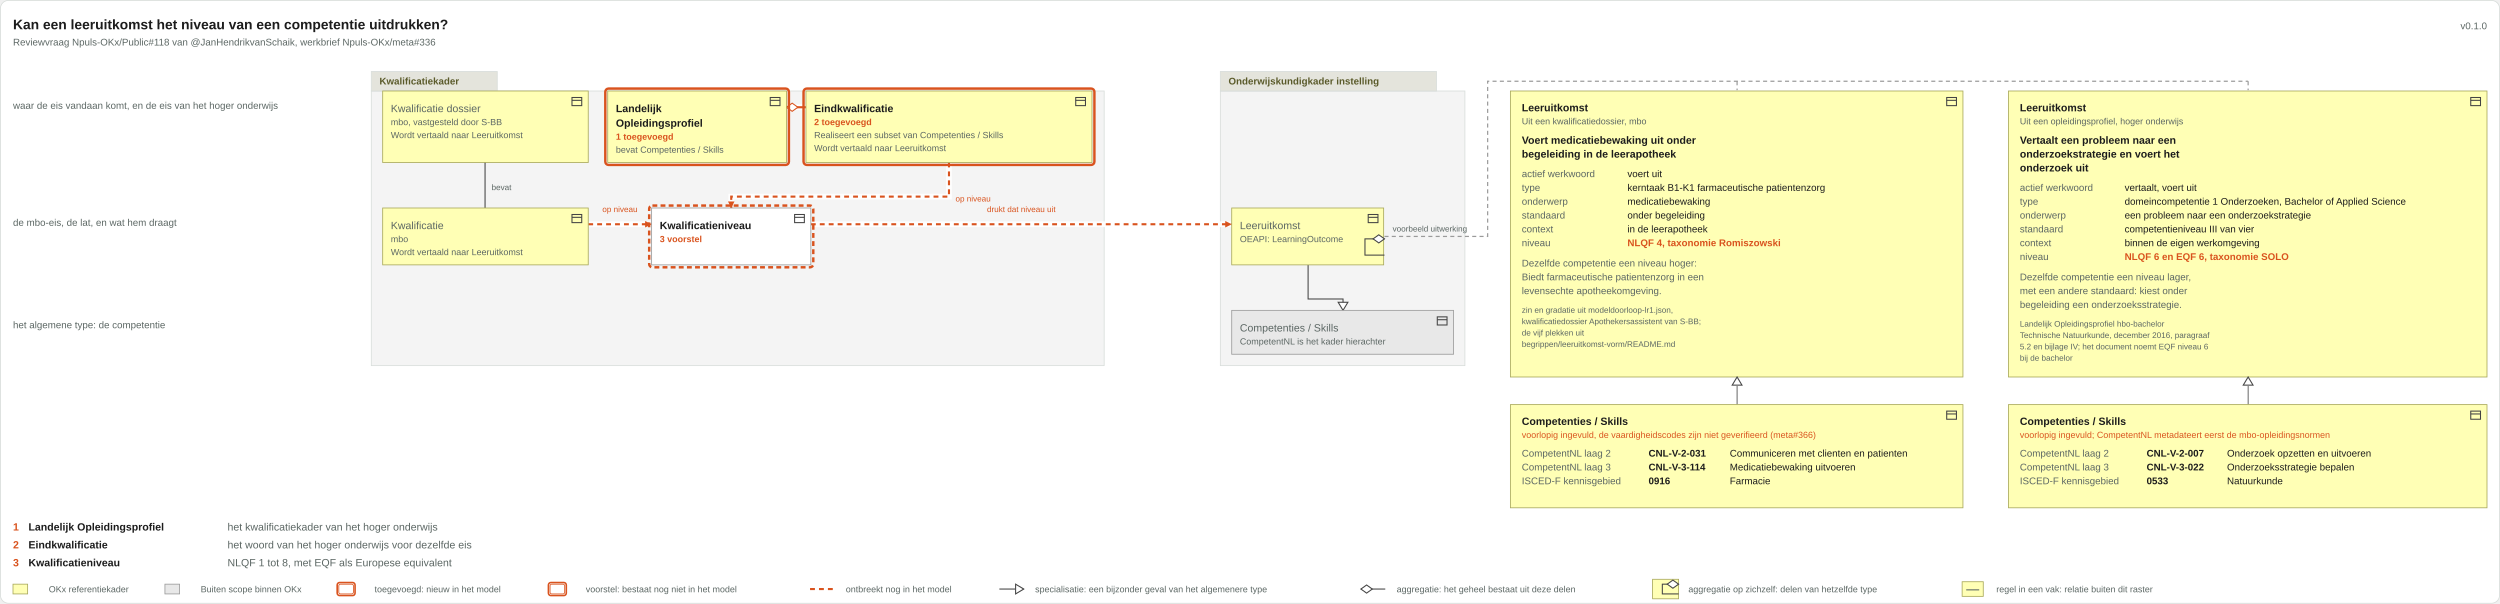
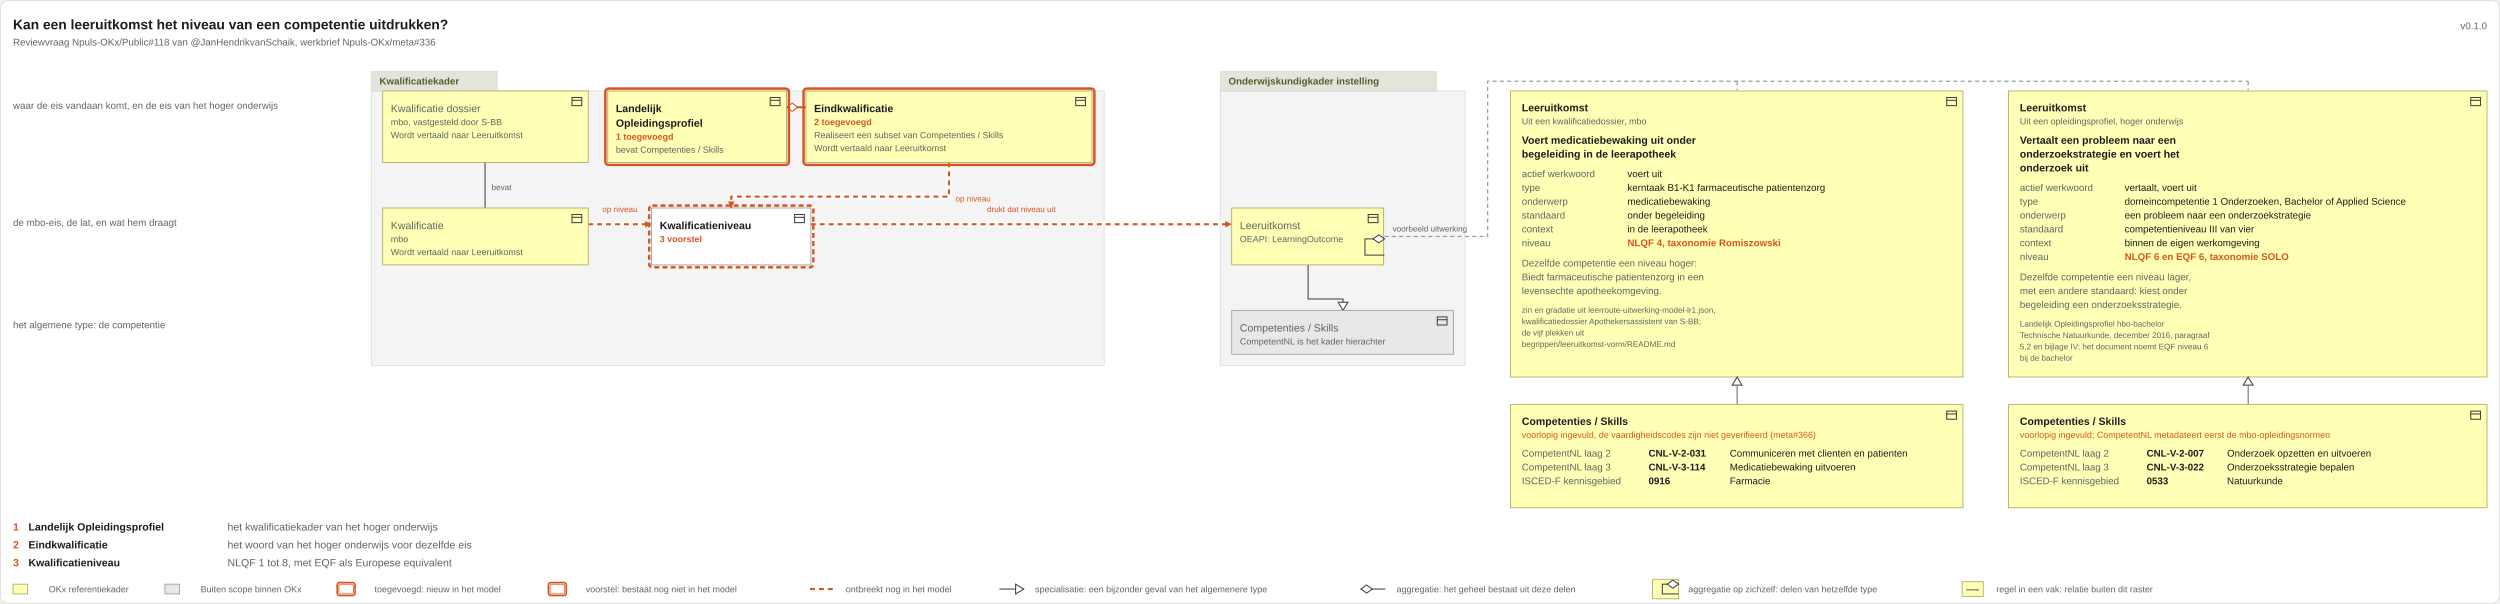
<svg xmlns="http://www.w3.org/2000/svg" viewBox="0 0 3077 743" width="3077" height="743">
  <rect x="0.5" y="0.5" width="3076" height="742" rx="10" fill="#ffffff" stroke="#d8ddda" />
  <text x="16" y="36" font-family="Arial, Helvetica, sans-serif" font-size="17" font-weight="bold" fill="#1c1c1c" text-anchor="start">Kan een leeruitkomst het niveau van een competentie uitdrukken?</text>
  <text x="16" y="56" font-family="Arial, Helvetica, sans-serif" font-size="12" fill="#5b6663" text-anchor="start">Reviewvraag Npuls-OKx/Public#118 van @JanHendrikvanSchaik, werkbrief Npuls-OKx/meta#336</text>
  <text x="3061" y="36" font-family="Arial, Helvetica, sans-serif" font-size="12" fill="#5b6663" text-anchor="end">v0.1.0</text>
  <g class="groepering">
    <rect x="457" y="112" width="902" height="338" rx="0" fill="#f4f4f4" stroke="#d8ddda" />
    <rect x="457" y="88" width="155" height="24" rx="0" fill="#e4e4dc" stroke="#d8ddda" />
    <text x="467" y="104" font-family="Arial, Helvetica, sans-serif" font-size="12" font-weight="bold" fill="#5a5a2a" text-anchor="start">Kwalificatiekader</text>
  </g>
  <g class="groepering">
    <rect x="1502" y="112" width="301" height="338" rx="0" fill="#f4f4f4" stroke="#d8ddda" />
    <rect x="1502" y="88" width="266" height="24" rx="0" fill="#e4e4dc" stroke="#d8ddda" />
    <text x="1512" y="104" font-family="Arial, Helvetica, sans-serif" font-size="12" font-weight="bold" fill="#5a5a2a" text-anchor="start">Onderwijskundigkader instelling</text>
  </g>
  <g class="voorbeeld">
    <rect x="1859" y="112" width="557" height="352" rx="0" fill="#ffffb5" stroke="#a8a85a" />
    <g transform="translate(2394,117)" fill="none" stroke="#444" stroke-width="1.3">
      <rect x="2" y="3" width="12" height="10" />
      <path d="M2 6.5h12" />
    </g>
    <text x="1873" y="137" font-family="Arial, Helvetica, sans-serif" font-size="13" font-weight="bold" fill="#1c1c1c" text-anchor="start">Leeruitkomst</text>
    <text x="1873" y="153" font-family="Arial, Helvetica, sans-serif" font-size="11" fill="#5b6663" text-anchor="start">Uit een kwalificatiedossier, mbo</text>
    <text x="1873" y="177" font-family="Arial, Helvetica, sans-serif" font-size="13" font-weight="bold" fill="#1c1c1c" text-anchor="start">Voert medicatiebewaking uit onder</text>
    <text x="1873" y="194" font-family="Arial, Helvetica, sans-serif" font-size="13" font-weight="bold" fill="#1c1c1c" text-anchor="start">begeleiding in de leerapotheek</text>
    <text x="1873" y="218" font-family="Arial, Helvetica, sans-serif" font-size="12" fill="#5b6663" text-anchor="start">actief werkwoord</text>
    <text x="2003" y="218" font-family="Arial, Helvetica, sans-serif" font-size="12" fill="#1c1c1c" text-anchor="start">voert uit</text>
    <text x="1873" y="235" font-family="Arial, Helvetica, sans-serif" font-size="12" fill="#5b6663" text-anchor="start">type</text>
    <text x="2003" y="235" font-family="Arial, Helvetica, sans-serif" font-size="12" fill="#1c1c1c" text-anchor="start">kerntaak B1-K1 farmaceutische patientenzorg</text>
    <text x="1873" y="252" font-family="Arial, Helvetica, sans-serif" font-size="12" fill="#5b6663" text-anchor="start">onderwerp</text>
    <text x="2003" y="252" font-family="Arial, Helvetica, sans-serif" font-size="12" fill="#1c1c1c" text-anchor="start">medicatiebewaking</text>
    <text x="1873" y="269" font-family="Arial, Helvetica, sans-serif" font-size="12" fill="#5b6663" text-anchor="start">standaard</text>
    <text x="2003" y="269" font-family="Arial, Helvetica, sans-serif" font-size="12" fill="#1c1c1c" text-anchor="start">onder begeleiding</text>
    <text x="1873" y="286" font-family="Arial, Helvetica, sans-serif" font-size="12" fill="#5b6663" text-anchor="start">context</text>
    <text x="2003" y="286" font-family="Arial, Helvetica, sans-serif" font-size="12" fill="#1c1c1c" text-anchor="start">in de leerapotheek</text>
    <text x="1873" y="303" font-family="Arial, Helvetica, sans-serif" font-size="12" fill="#5b6663" text-anchor="start">niveau</text>
    <text x="2003" y="303" font-family="Arial, Helvetica, sans-serif" font-size="12" font-weight="bold" fill="#d9531e" text-anchor="start">NLQF 4, taxonomie Romiszowski</text>
    <text x="1873" y="328" font-family="Arial, Helvetica, sans-serif" font-size="12" fill="#5b6663" text-anchor="start">Dezelfde competentie een niveau hoger:</text>
    <text x="1873" y="345" font-family="Arial, Helvetica, sans-serif" font-size="12" fill="#5b6663" text-anchor="start">Biedt farmaceutische patientenzorg in een</text>
    <text x="1873" y="362" font-family="Arial, Helvetica, sans-serif" font-size="12" fill="#5b6663" text-anchor="start">levensechte apotheekomgeving.</text>
-     <text x="1873" y="385" font-family="Arial, Helvetica, sans-serif" font-size="10" fill="#5b6663" text-anchor="start">zin en gradatie uit modeldoorloop-lr1.json,</text>
+     <text x="1873" y="385" font-family="Arial, Helvetica, sans-serif" font-size="10" fill="#5b6663" text-anchor="start">zin en gradatie uit leerroute-uitwerking-model-lr1.json,</text>
    <text x="1873" y="399" font-family="Arial, Helvetica, sans-serif" font-size="10" fill="#5b6663" text-anchor="start">kwalificatiedossier Apothekersassistent van S-BB;</text>
    <text x="1873" y="413" font-family="Arial, Helvetica, sans-serif" font-size="10" fill="#5b6663" text-anchor="start">de vijf plekken uit</text>
    <text x="1873" y="427" font-family="Arial, Helvetica, sans-serif" font-size="10" fill="#5b6663" text-anchor="start">begrippen/leeruitkomst-vorm/README.md</text>
    <path d="M2138 498 L2138 475" fill="none" stroke="#444" />
    <path d="M2138 464l-6 10h12z" fill="#ffffff" stroke="#444" stroke-width="1.3" />
    <g class="voorbeeld-laag">
      <rect x="1859" y="498" width="557" height="127" rx="0" fill="#ffffb5" stroke="#a8a85a" />
      <g transform="translate(2394,503)" fill="none" stroke="#444" stroke-width="1.3">
        <rect x="2" y="3" width="12" height="10" />
        <path d="M2 6.5h12" />
      </g>
      <text x="1873" y="523" font-family="Arial, Helvetica, sans-serif" font-size="13" font-weight="bold" fill="#1c1c1c" text-anchor="start">Competenties / Skills</text>
      <text x="1873" y="539" font-family="Arial, Helvetica, sans-serif" font-size="11" fill="#d9531e" text-anchor="start">voorlopig ingevuld, de vaardigheidscodes zijn niet geverifieerd (meta#366)</text>
      <text x="1873" y="562" font-family="Arial, Helvetica, sans-serif" font-size="12" fill="#5b6663" text-anchor="start">CompetentNL laag 2</text>
      <text x="2029" y="562" font-family="Arial, Helvetica, sans-serif" font-size="12" font-weight="bold" fill="#1c1c1c" text-anchor="start">CNL-V-2-031</text>
      <text x="2129" y="562" font-family="Arial, Helvetica, sans-serif" font-size="12" fill="#1c1c1c" text-anchor="start">Communiceren met clienten en patienten</text>
      <text x="1873" y="579" font-family="Arial, Helvetica, sans-serif" font-size="12" fill="#5b6663" text-anchor="start">CompetentNL laag 3</text>
      <text x="2029" y="579" font-family="Arial, Helvetica, sans-serif" font-size="12" font-weight="bold" fill="#1c1c1c" text-anchor="start">CNL-V-3-114</text>
      <text x="2129" y="579" font-family="Arial, Helvetica, sans-serif" font-size="12" fill="#1c1c1c" text-anchor="start">Medicatiebewaking uitvoeren</text>
      <text x="1873" y="596" font-family="Arial, Helvetica, sans-serif" font-size="12" fill="#5b6663" text-anchor="start">ISCED-F kennisgebied</text>
      <text x="2029" y="596" font-family="Arial, Helvetica, sans-serif" font-size="12" font-weight="bold" fill="#1c1c1c" text-anchor="start">0916</text>
      <text x="2129" y="596" font-family="Arial, Helvetica, sans-serif" font-size="12" fill="#1c1c1c" text-anchor="start">Farmacie</text>
    </g>
  </g>
  <g class="voorbeeld">
    <rect x="2472" y="112" width="589" height="352" rx="0" fill="#ffffb5" stroke="#a8a85a" />
    <g transform="translate(3039,117)" fill="none" stroke="#444" stroke-width="1.3">
      <rect x="2" y="3" width="12" height="10" />
      <path d="M2 6.5h12" />
    </g>
    <text x="2486" y="137" font-family="Arial, Helvetica, sans-serif" font-size="13" font-weight="bold" fill="#1c1c1c" text-anchor="start">Leeruitkomst</text>
    <text x="2486" y="153" font-family="Arial, Helvetica, sans-serif" font-size="11" fill="#5b6663" text-anchor="start">Uit een opleidingsprofiel, hoger onderwijs</text>
    <text x="2486" y="177" font-family="Arial, Helvetica, sans-serif" font-size="13" font-weight="bold" fill="#1c1c1c" text-anchor="start">Vertaalt een probleem naar een</text>
    <text x="2486" y="194" font-family="Arial, Helvetica, sans-serif" font-size="13" font-weight="bold" fill="#1c1c1c" text-anchor="start">onderzoekstrategie en voert het</text>
    <text x="2486" y="211" font-family="Arial, Helvetica, sans-serif" font-size="13" font-weight="bold" fill="#1c1c1c" text-anchor="start">onderzoek uit</text>
    <text x="2486" y="235" font-family="Arial, Helvetica, sans-serif" font-size="12" fill="#5b6663" text-anchor="start">actief werkwoord</text>
    <text x="2615" y="235" font-family="Arial, Helvetica, sans-serif" font-size="12" fill="#1c1c1c" text-anchor="start">vertaalt, voert uit</text>
    <text x="2486" y="252" font-family="Arial, Helvetica, sans-serif" font-size="12" fill="#5b6663" text-anchor="start">type</text>
    <text x="2615" y="252" font-family="Arial, Helvetica, sans-serif" font-size="12" fill="#1c1c1c" text-anchor="start">domeincompetentie 1 Onderzoeken, Bachelor of Applied Science</text>
    <text x="2486" y="269" font-family="Arial, Helvetica, sans-serif" font-size="12" fill="#5b6663" text-anchor="start">onderwerp</text>
    <text x="2615" y="269" font-family="Arial, Helvetica, sans-serif" font-size="12" fill="#1c1c1c" text-anchor="start">een probleem naar een onderzoekstrategie</text>
    <text x="2486" y="286" font-family="Arial, Helvetica, sans-serif" font-size="12" fill="#5b6663" text-anchor="start">standaard</text>
    <text x="2615" y="286" font-family="Arial, Helvetica, sans-serif" font-size="12" fill="#1c1c1c" text-anchor="start">competentieniveau III van vier</text>
    <text x="2486" y="303" font-family="Arial, Helvetica, sans-serif" font-size="12" fill="#5b6663" text-anchor="start">context</text>
    <text x="2615" y="303" font-family="Arial, Helvetica, sans-serif" font-size="12" fill="#1c1c1c" text-anchor="start">binnen de eigen werkomgeving</text>
    <text x="2486" y="320" font-family="Arial, Helvetica, sans-serif" font-size="12" fill="#5b6663" text-anchor="start">niveau</text>
    <text x="2615" y="320" font-family="Arial, Helvetica, sans-serif" font-size="12" font-weight="bold" fill="#d9531e" text-anchor="start">NLQF 6 en EQF 6, taxonomie SOLO</text>
    <text x="2486" y="345" font-family="Arial, Helvetica, sans-serif" font-size="12" fill="#5b6663" text-anchor="start">Dezelfde competentie een niveau lager,</text>
    <text x="2486" y="362" font-family="Arial, Helvetica, sans-serif" font-size="12" fill="#5b6663" text-anchor="start">met een andere standaard: kiest onder</text>
    <text x="2486" y="379" font-family="Arial, Helvetica, sans-serif" font-size="12" fill="#5b6663" text-anchor="start">begeleiding een onderzoeksstrategie.</text>
    <text x="2486" y="402" font-family="Arial, Helvetica, sans-serif" font-size="10" fill="#5b6663" text-anchor="start">Landelijk Opleidingsprofiel hbo-bachelor</text>
    <text x="2486" y="416" font-family="Arial, Helvetica, sans-serif" font-size="10" fill="#5b6663" text-anchor="start">Technische Natuurkunde, december 2016, paragraaf</text>
    <text x="2486" y="430" font-family="Arial, Helvetica, sans-serif" font-size="10" fill="#5b6663" text-anchor="start">5.2 en bijlage IV; het document noemt EQF niveau 6</text>
    <text x="2486" y="444" font-family="Arial, Helvetica, sans-serif" font-size="10" fill="#5b6663" text-anchor="start">bij de bachelor</text>
    <path d="M2767 498 L2767 475" fill="none" stroke="#444" />
    <path d="M2767 464l-6 10h12z" fill="#ffffff" stroke="#444" stroke-width="1.3" />
    <g class="voorbeeld-laag">
      <rect x="2472" y="498" width="589" height="127" rx="0" fill="#ffffb5" stroke="#a8a85a" />
      <g transform="translate(3039,503)" fill="none" stroke="#444" stroke-width="1.3">
        <rect x="2" y="3" width="12" height="10" />
        <path d="M2 6.5h12" />
      </g>
      <text x="2486" y="523" font-family="Arial, Helvetica, sans-serif" font-size="13" font-weight="bold" fill="#1c1c1c" text-anchor="start">Competenties / Skills</text>
      <text x="2486" y="539" font-family="Arial, Helvetica, sans-serif" font-size="11" fill="#d9531e" text-anchor="start">voorlopig ingevuld; CompetentNL metadateert eerst de mbo-opleidingsnormen</text>
      <text x="2486" y="562" font-family="Arial, Helvetica, sans-serif" font-size="12" fill="#5b6663" text-anchor="start">CompetentNL laag 2</text>
      <text x="2642" y="562" font-family="Arial, Helvetica, sans-serif" font-size="12" font-weight="bold" fill="#1c1c1c" text-anchor="start">CNL-V-2-007</text>
      <text x="2741" y="562" font-family="Arial, Helvetica, sans-serif" font-size="12" fill="#1c1c1c" text-anchor="start">Onderzoek opzetten en uitvoeren</text>
      <text x="2486" y="579" font-family="Arial, Helvetica, sans-serif" font-size="12" fill="#5b6663" text-anchor="start">CompetentNL laag 3</text>
      <text x="2642" y="579" font-family="Arial, Helvetica, sans-serif" font-size="12" font-weight="bold" fill="#1c1c1c" text-anchor="start">CNL-V-3-022</text>
      <text x="2741" y="579" font-family="Arial, Helvetica, sans-serif" font-size="12" fill="#1c1c1c" text-anchor="start">Onderzoeksstrategie bepalen</text>
      <text x="2486" y="596" font-family="Arial, Helvetica, sans-serif" font-size="12" fill="#5b6663" text-anchor="start">ISCED-F kennisgebied</text>
      <text x="2642" y="596" font-family="Arial, Helvetica, sans-serif" font-size="12" font-weight="bold" fill="#1c1c1c" text-anchor="start">0533</text>
      <text x="2741" y="596" font-family="Arial, Helvetica, sans-serif" font-size="12" fill="#1c1c1c" text-anchor="start">Natuurkunde</text>
    </g>
  </g>
  <g class="aanhechting">
    <path d="M1704 291 L1831 291 L1831 100 L2767 100" fill="none" stroke="#9a9a9a" stroke-width="1.5" stroke-dasharray="5 4" />
    <path d="M2138 100 L2138 111" fill="none" stroke="#9a9a9a" stroke-width="1.5" stroke-dasharray="5 4" />
    <path d="M2767 100 L2767 111" fill="none" stroke="#9a9a9a" stroke-width="1.5" stroke-dasharray="5 4" />
    <text x="1714" y="285" font-family="Arial, Helvetica, sans-serif" font-size="10" fill="#5b6663" text-anchor="start">voorbeeld uitwerking</text>
  </g>
  <text x="16" y="134" font-family="Arial, Helvetica, sans-serif" font-size="12" fill="#5b6663" text-anchor="start">waar de eis vandaan komt, en de eis van het hoger onderwijs</text>
  <text x="16" y="278" font-family="Arial, Helvetica, sans-serif" font-size="12" fill="#5b6663" text-anchor="start">de mbo-eis, de lat, en wat hem draagt</text>
  <text x="16" y="404" font-family="Arial, Helvetica, sans-serif" font-size="12" fill="#5b6663" text-anchor="start">het algemene type: de competentie</text>
  <g class="relaties">
    <g class="relatie">
      <path d="M968 132H992" fill="none" stroke="#ffffff" stroke-width="7" stroke-opacity="0.9" />
      <path d="M968 132H992" fill="none" stroke="#d9531e" stroke-width="2.6" />
      <path d="M968 132l7 -5l7 5l-7 5z" fill="#ffffff" stroke="#d9531e" stroke-width="1.3" />
    </g>
    <g class="relatie">
      <path d="M724 276H802" fill="none" stroke="#ffffff" stroke-width="7" stroke-opacity="0.9" />
      <path d="M724 276H802" fill="none" stroke="#d9531e" stroke-width="2.6" stroke-dasharray="6 5" />
      <path d="M802 276l-8 -4v8z" fill="#d9531e" />
      <text x="763" y="261" font-family="Arial, Helvetica, sans-serif" font-size="10" fill="#d9531e" text-anchor="middle">op niveau</text>
    </g>
    <g class="relatie">
      <path d="M998 276H1516" fill="none" stroke="#ffffff" stroke-width="7" stroke-opacity="0.9" />
      <path d="M998 276H1516" fill="none" stroke="#d9531e" stroke-width="2.6" stroke-dasharray="6 5" />
      <path d="M1516 276l-8 -4v8z" fill="#d9531e" />
      <text x="1257" y="261" font-family="Arial, Helvetica, sans-serif" font-size="10" fill="#d9531e" text-anchor="middle">drukt dat niveau uit</text>
    </g>
    <g class="relatie">
      <path d="M597 200V256" fill="none" stroke="#444" stroke-width="1.3" />
      <path d="M597 200l-5 -7l5 -7l5 7z" fill="#ffffff" stroke="#444" stroke-width="1.3" />
      <text x="605" y="234" font-family="Arial, Helvetica, sans-serif" font-size="10" fill="#5b6663" text-anchor="start">bevat</text>
    </g>
    <g class="relatie">
      <path d="M1610 326V368H1653V382" fill="none" stroke="#444" stroke-width="1.3" />
      <path d="M1653 382l-6 -10h12z" fill="#ffffff" stroke="#444" stroke-width="1.3" />
    </g>
    <g class="relatie">
      <path d="M1168 200V242H900V256" fill="none" stroke="#ffffff" stroke-width="7" stroke-opacity="0.9" />
      <path d="M1168 200V242H900V256" fill="none" stroke="#d9531e" stroke-width="2.6" stroke-dasharray="6 5" />
      <path d="M900 256l-4 -8h8z" fill="#d9531e" />
      <text x="1176" y="248" font-family="Arial, Helvetica, sans-serif" font-size="10" fill="#d9531e" text-anchor="start">op niveau</text>
    </g>
  </g>
  <g class="vakken">
    <g class="vak">
      <rect x="471" y="112" width="253" height="88" rx="0" fill="#ffffb5" stroke="#a8a85a" />
      <g transform="translate(702,117)" fill="none" stroke="#444" stroke-width="1.3">
        <rect x="2" y="3" width="12" height="10" />
        <path d="M2 6.5h12" />
      </g>
      <text x="481" y="138" font-family="Arial, Helvetica, sans-serif" font-size="13" fill="#5b6663" text-anchor="start">Kwalificatie dossier</text>
      <text x="481" y="154" font-family="Arial, Helvetica, sans-serif" font-size="11" fill="#5b6663" text-anchor="start">mbo, vastgesteld door S-BB</text>
      <text x="481" y="170" font-family="Arial, Helvetica, sans-serif" font-size="11" fill="#5b6663" text-anchor="start">Wordt vertaald naar Leeruitkomst</text>
    </g>
    <g class="vak">
      <rect x="748" y="112" width="220" height="88" rx="0" fill="#ffffb5" stroke="#a8a85a" />
      <g transform="translate(946,117)" fill="none" stroke="#444" stroke-width="1.3">
        <rect x="2" y="3" width="12" height="10" />
        <path d="M2 6.5h12" />
      </g>
      <text x="758" y="138" font-family="Arial, Helvetica, sans-serif" font-size="13" font-weight="bold" fill="#1c1c1c" text-anchor="start">Landelijk</text>
      <text x="758" y="156" font-family="Arial, Helvetica, sans-serif" font-size="13" font-weight="bold" fill="#1c1c1c" text-anchor="start">Opleidingsprofiel</text>
      <text x="758" y="172" font-family="Arial, Helvetica, sans-serif" font-size="11" font-weight="bold" fill="#d9531e" text-anchor="start">1 toegevoegd</text>
      <text x="758" y="188" font-family="Arial, Helvetica, sans-serif" font-size="11" fill="#5b6663" text-anchor="start">bevat Competenties / Skills</text>
      <rect x="745" y="109" width="226" height="94" rx="4" fill="none" stroke="#d9531e" stroke-width="3" />
    </g>
    <g class="vak">
      <rect x="471" y="256" width="253" height="70" rx="0" fill="#ffffb5" stroke="#a8a85a" />
      <g transform="translate(702,261)" fill="none" stroke="#444" stroke-width="1.3">
        <rect x="2" y="3" width="12" height="10" />
        <path d="M2 6.5h12" />
      </g>
      <text x="481" y="282" font-family="Arial, Helvetica, sans-serif" font-size="13" fill="#5b6663" text-anchor="start">Kwalificatie</text>
      <text x="481" y="298" font-family="Arial, Helvetica, sans-serif" font-size="11" fill="#5b6663" text-anchor="start">mbo</text>
      <text x="481" y="314" font-family="Arial, Helvetica, sans-serif" font-size="11" fill="#5b6663" text-anchor="start">Wordt vertaald naar Leeruitkomst</text>
    </g>
    <g class="vak">
      <rect x="992" y="112" width="352" height="88" rx="0" fill="#ffffb5" stroke="#a8a85a" />
      <g transform="translate(1322,117)" fill="none" stroke="#444" stroke-width="1.3">
        <rect x="2" y="3" width="12" height="10" />
        <path d="M2 6.5h12" />
      </g>
      <text x="1002" y="138" font-family="Arial, Helvetica, sans-serif" font-size="13" font-weight="bold" fill="#1c1c1c" text-anchor="start">Eindkwalificatie</text>
      <text x="1002" y="154" font-family="Arial, Helvetica, sans-serif" font-size="11" font-weight="bold" fill="#d9531e" text-anchor="start">2 toegevoegd</text>
      <text x="1002" y="170" font-family="Arial, Helvetica, sans-serif" font-size="11" fill="#5b6663" text-anchor="start">Realiseert een subset van Competenties / Skills</text>
      <text x="1002" y="186" font-family="Arial, Helvetica, sans-serif" font-size="11" fill="#5b6663" text-anchor="start">Wordt vertaald naar Leeruitkomst</text>
      <rect x="989" y="109" width="358" height="94" rx="4" fill="none" stroke="#d9531e" stroke-width="3" />
    </g>
    <g class="vak">
      <rect x="802" y="256" width="196" height="70" rx="0" fill="#ffffff" stroke="#9a9a9a" />
      <g transform="translate(976,261)" fill="none" stroke="#444" stroke-width="1.3">
        <rect x="2" y="3" width="12" height="10" />
        <path d="M2 6.5h12" />
      </g>
      <text x="812" y="282" font-family="Arial, Helvetica, sans-serif" font-size="13" font-weight="bold" fill="#1c1c1c" text-anchor="start">Kwalificatieniveau</text>
      <text x="812" y="298" font-family="Arial, Helvetica, sans-serif" font-size="11" font-weight="bold" fill="#d9531e" text-anchor="start">3 voorstel</text>
      <rect x="799" y="253" width="202" height="76" rx="4" fill="none" stroke="#d9531e" stroke-width="3" stroke-dasharray="6 4" />
    </g>
    <g class="vak">
      <rect x="1516" y="256" width="187" height="70" rx="0" fill="#ffffb5" stroke="#a8a85a" />
      <g transform="translate(1682,261)" fill="none" stroke="#444" stroke-width="1.3">
        <rect x="2" y="3" width="12" height="10" />
        <path d="M2 6.5h12" />
      </g>
      <text x="1526" y="282" font-family="Arial, Helvetica, sans-serif" font-size="13" fill="#5b6663" text-anchor="start">Leeruitkomst</text>
      <text x="1526" y="298" font-family="Arial, Helvetica, sans-serif" font-size="11" fill="#5b6663" text-anchor="start">OEAPI: LearningOutcome</text>
    </g>
    <g class="vak">
      <rect x="1516" y="382" width="273" height="54" rx="0" fill="#e8e8e8" stroke="#9a9a9a" />
      <g transform="translate(1767,387)" fill="none" stroke="#444" stroke-width="1.3">
        <rect x="2" y="3" width="12" height="10" />
        <path d="M2 6.5h12" />
      </g>
      <text x="1526" y="408" font-family="Arial, Helvetica, sans-serif" font-size="13" fill="#5b6663" text-anchor="start">Competenties / Skills</text>
      <text x="1526" y="424" font-family="Arial, Helvetica, sans-serif" font-size="11" fill="#5b6663" text-anchor="start">CompetentNL is het kader hierachter</text>
    </g>
  </g>
  <g class="lussen">
    <g class="relatie">
      <path d="M1704 294H1680V314H1704" fill="none" stroke="#444" stroke-width="1.3" />
      <path d="M1704 294l-7 -5l-7 5l7 5z" fill="#ffffff" stroke="#444" stroke-width="1.3" />
    </g>
  </g>
  <g class="leeswijzer">
    <text x="16" y="653" font-family="Arial, Helvetica, sans-serif" font-size="13" font-weight="bold" fill="#d9531e" text-anchor="start">1</text>
    <text x="35" y="653" font-family="Arial, Helvetica, sans-serif" font-size="13" font-weight="bold" fill="#1c1c1c" text-anchor="start">Landelijk Opleidingsprofiel</text>
    <text x="280" y="653" font-family="Arial, Helvetica, sans-serif" font-size="13" fill="#5b6663" text-anchor="start">het kwalificatiekader van het hoger onderwijs</text>
    <text x="16" y="675" font-family="Arial, Helvetica, sans-serif" font-size="13" font-weight="bold" fill="#d9531e" text-anchor="start">2</text>
    <text x="35" y="675" font-family="Arial, Helvetica, sans-serif" font-size="13" font-weight="bold" fill="#1c1c1c" text-anchor="start">Eindkwalificatie</text>
    <text x="280" y="675" font-family="Arial, Helvetica, sans-serif" font-size="13" fill="#5b6663" text-anchor="start">het woord van het hoger onderwijs voor dezelfde eis</text>
    <text x="16" y="697" font-family="Arial, Helvetica, sans-serif" font-size="13" font-weight="bold" fill="#d9531e" text-anchor="start">3</text>
    <text x="35" y="697" font-family="Arial, Helvetica, sans-serif" font-size="13" font-weight="bold" fill="#1c1c1c" text-anchor="start">Kwalificatieniveau</text>
    <text x="280" y="697" font-family="Arial, Helvetica, sans-serif" font-size="13" fill="#5b6663" text-anchor="start">NLQF 1 tot 8, met EQF als Europese equivalent</text>
  </g>
  <g class="legenda">
    <rect x="16" y="719" width="18" height="12" rx="0" fill="#ffffb5" stroke="#a8a85a" />
    <text x="60" y="729" font-family="Arial, Helvetica, sans-serif" font-size="11" fill="#5b6663" text-anchor="start">OKx referentiekader</text>
    <rect x="203" y="719" width="18" height="12" rx="0" fill="#e8e8e8" stroke="#9a9a9a" />
    <text x="247" y="729" font-family="Arial, Helvetica, sans-serif" font-size="11" fill="#5b6663" text-anchor="start">Buiten scope binnen OKx</text>
    <rect x="417" y="719" width="18" height="12" rx="2" fill="#ffffff" stroke="#d9531e" />
    <rect x="415" y="717" width="22" height="16" rx="3" fill="none" stroke="#d9531e" stroke-width="2" />
    <text x="461" y="729" font-family="Arial, Helvetica, sans-serif" font-size="11" fill="#5b6663" text-anchor="start">toegevoegd: nieuw in het model</text>
    <rect x="677" y="719" width="18" height="12" rx="2" fill="#ffffff" stroke="#d9531e" />
    <rect x="675" y="717" width="22" height="16" rx="3" fill="none" stroke="#d9531e" stroke-width="2" />
    <text x="721" y="729" font-family="Arial, Helvetica, sans-serif" font-size="11" fill="#5b6663" text-anchor="start">voorstel: bestaat nog niet in het model</text>
    <path d="M997 725H1027" fill="none" stroke="#d9531e" stroke-width="2.6" stroke-dasharray="6 5" />
    <text x="1041" y="729" font-family="Arial, Helvetica, sans-serif" font-size="11" fill="#5b6663" text-anchor="start">ontbreekt nog in het model</text>
    <path d="M1230 725H1260" fill="none" stroke="#444" stroke-width="1.3" />
    <path d="M1260 725l-10 -6v12z" fill="#ffffff" stroke="#444" stroke-width="1.3" />
    <text x="1274" y="729" font-family="Arial, Helvetica, sans-serif" font-size="11" fill="#5b6663" text-anchor="start">specialisatie: een bijzonder geval van het algemenere type</text>
    <path d="M1675 725H1705" fill="none" stroke="#444" stroke-width="1.3" />
    <path d="M1675 725l7 -5l7 5l-7 5z" fill="#ffffff" stroke="#444" stroke-width="1.3" />
    <text x="1719" y="729" font-family="Arial, Helvetica, sans-serif" font-size="11" fill="#5b6663" text-anchor="start">aggregatie: het geheel bestaat uit deze delen</text>
    <rect x="2034" y="713" width="32" height="24" rx="0" fill="#ffffb5" stroke="#a8a85a" />
    <path d="M2066 719H2046V731H2066" fill="none" stroke="#444" stroke-width="1.3" />
    <path d="M2066 719l-7 -5l-7 5l7 5z" fill="#ffffff" stroke="#444" stroke-width="1.3" />
    <text x="2078" y="729" font-family="Arial, Helvetica, sans-serif" font-size="11" fill="#5b6663" text-anchor="start">aggregatie op zichzelf: delen van hetzelfde type</text>
    <rect x="2415" y="716" width="26" height="18" rx="0" fill="#ffffb5" stroke="#a8a85a" />
    <path d="M2420 726H2436" fill="none" stroke="#5b6663" stroke-width="1.3" />
    <text x="2457" y="729" font-family="Arial, Helvetica, sans-serif" font-size="11" fill="#5b6663" text-anchor="start">regel in een vak: relatie buiten dit raster</text>
  </g>
</svg>
